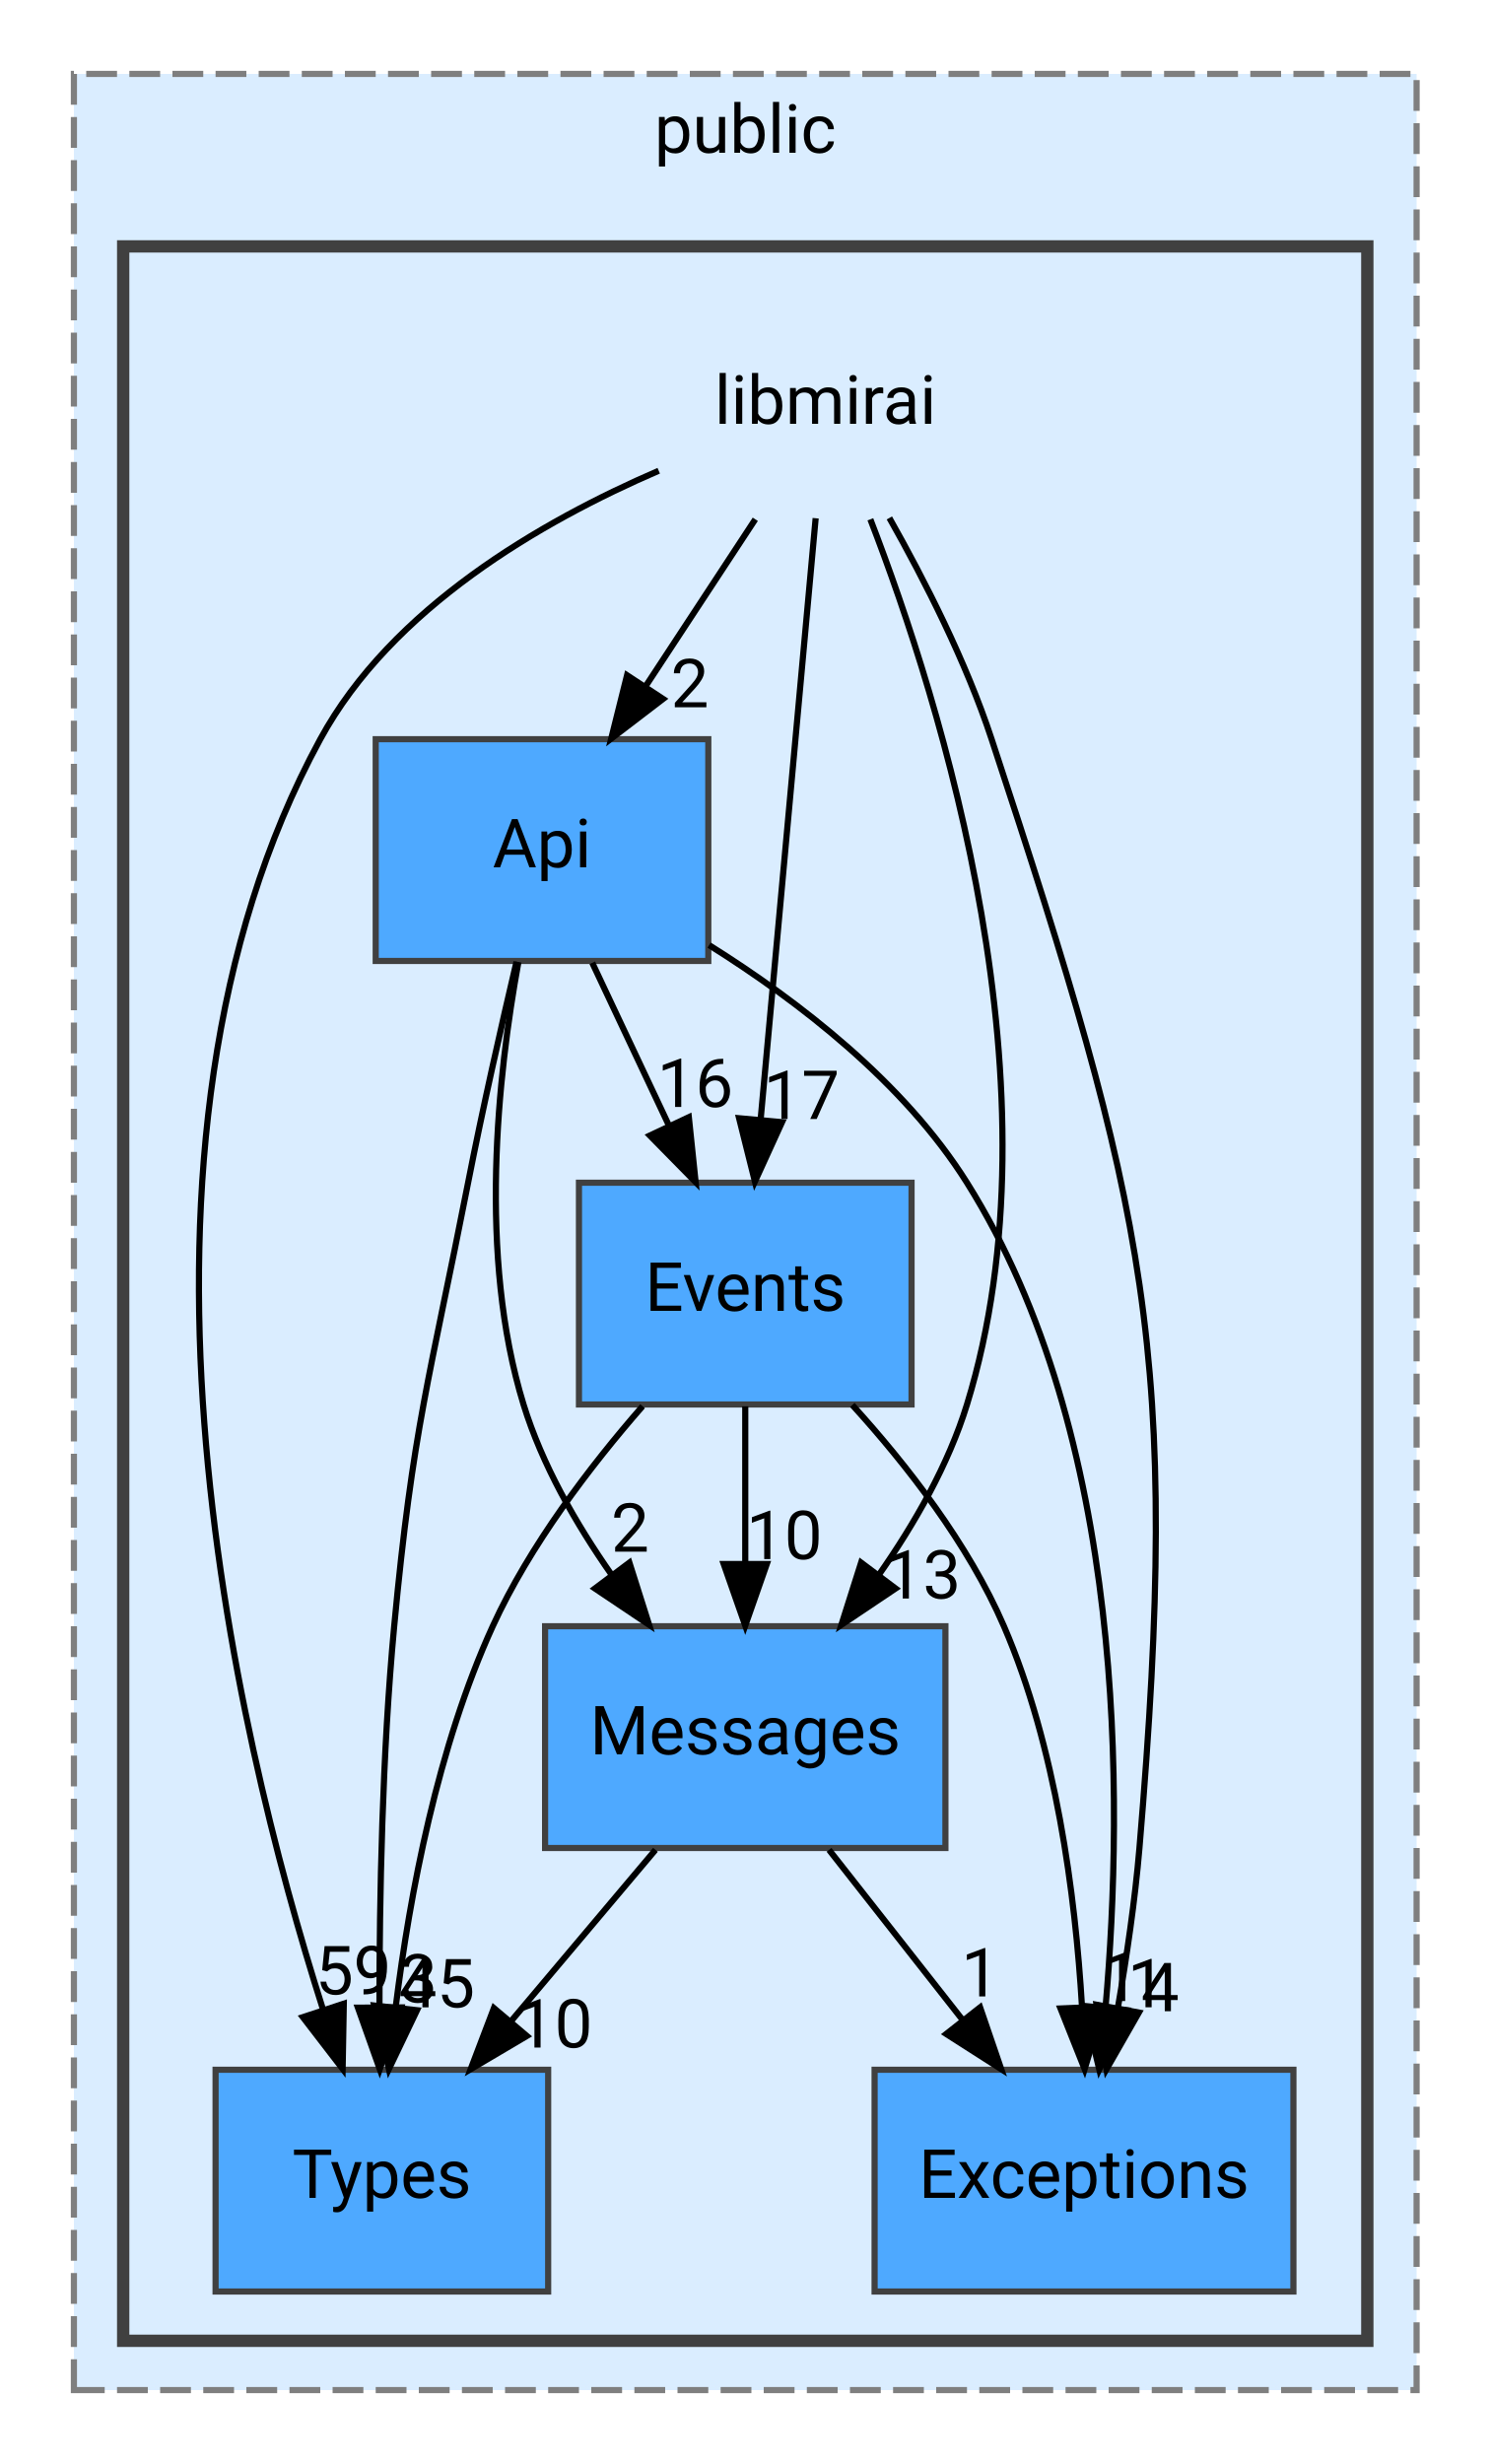
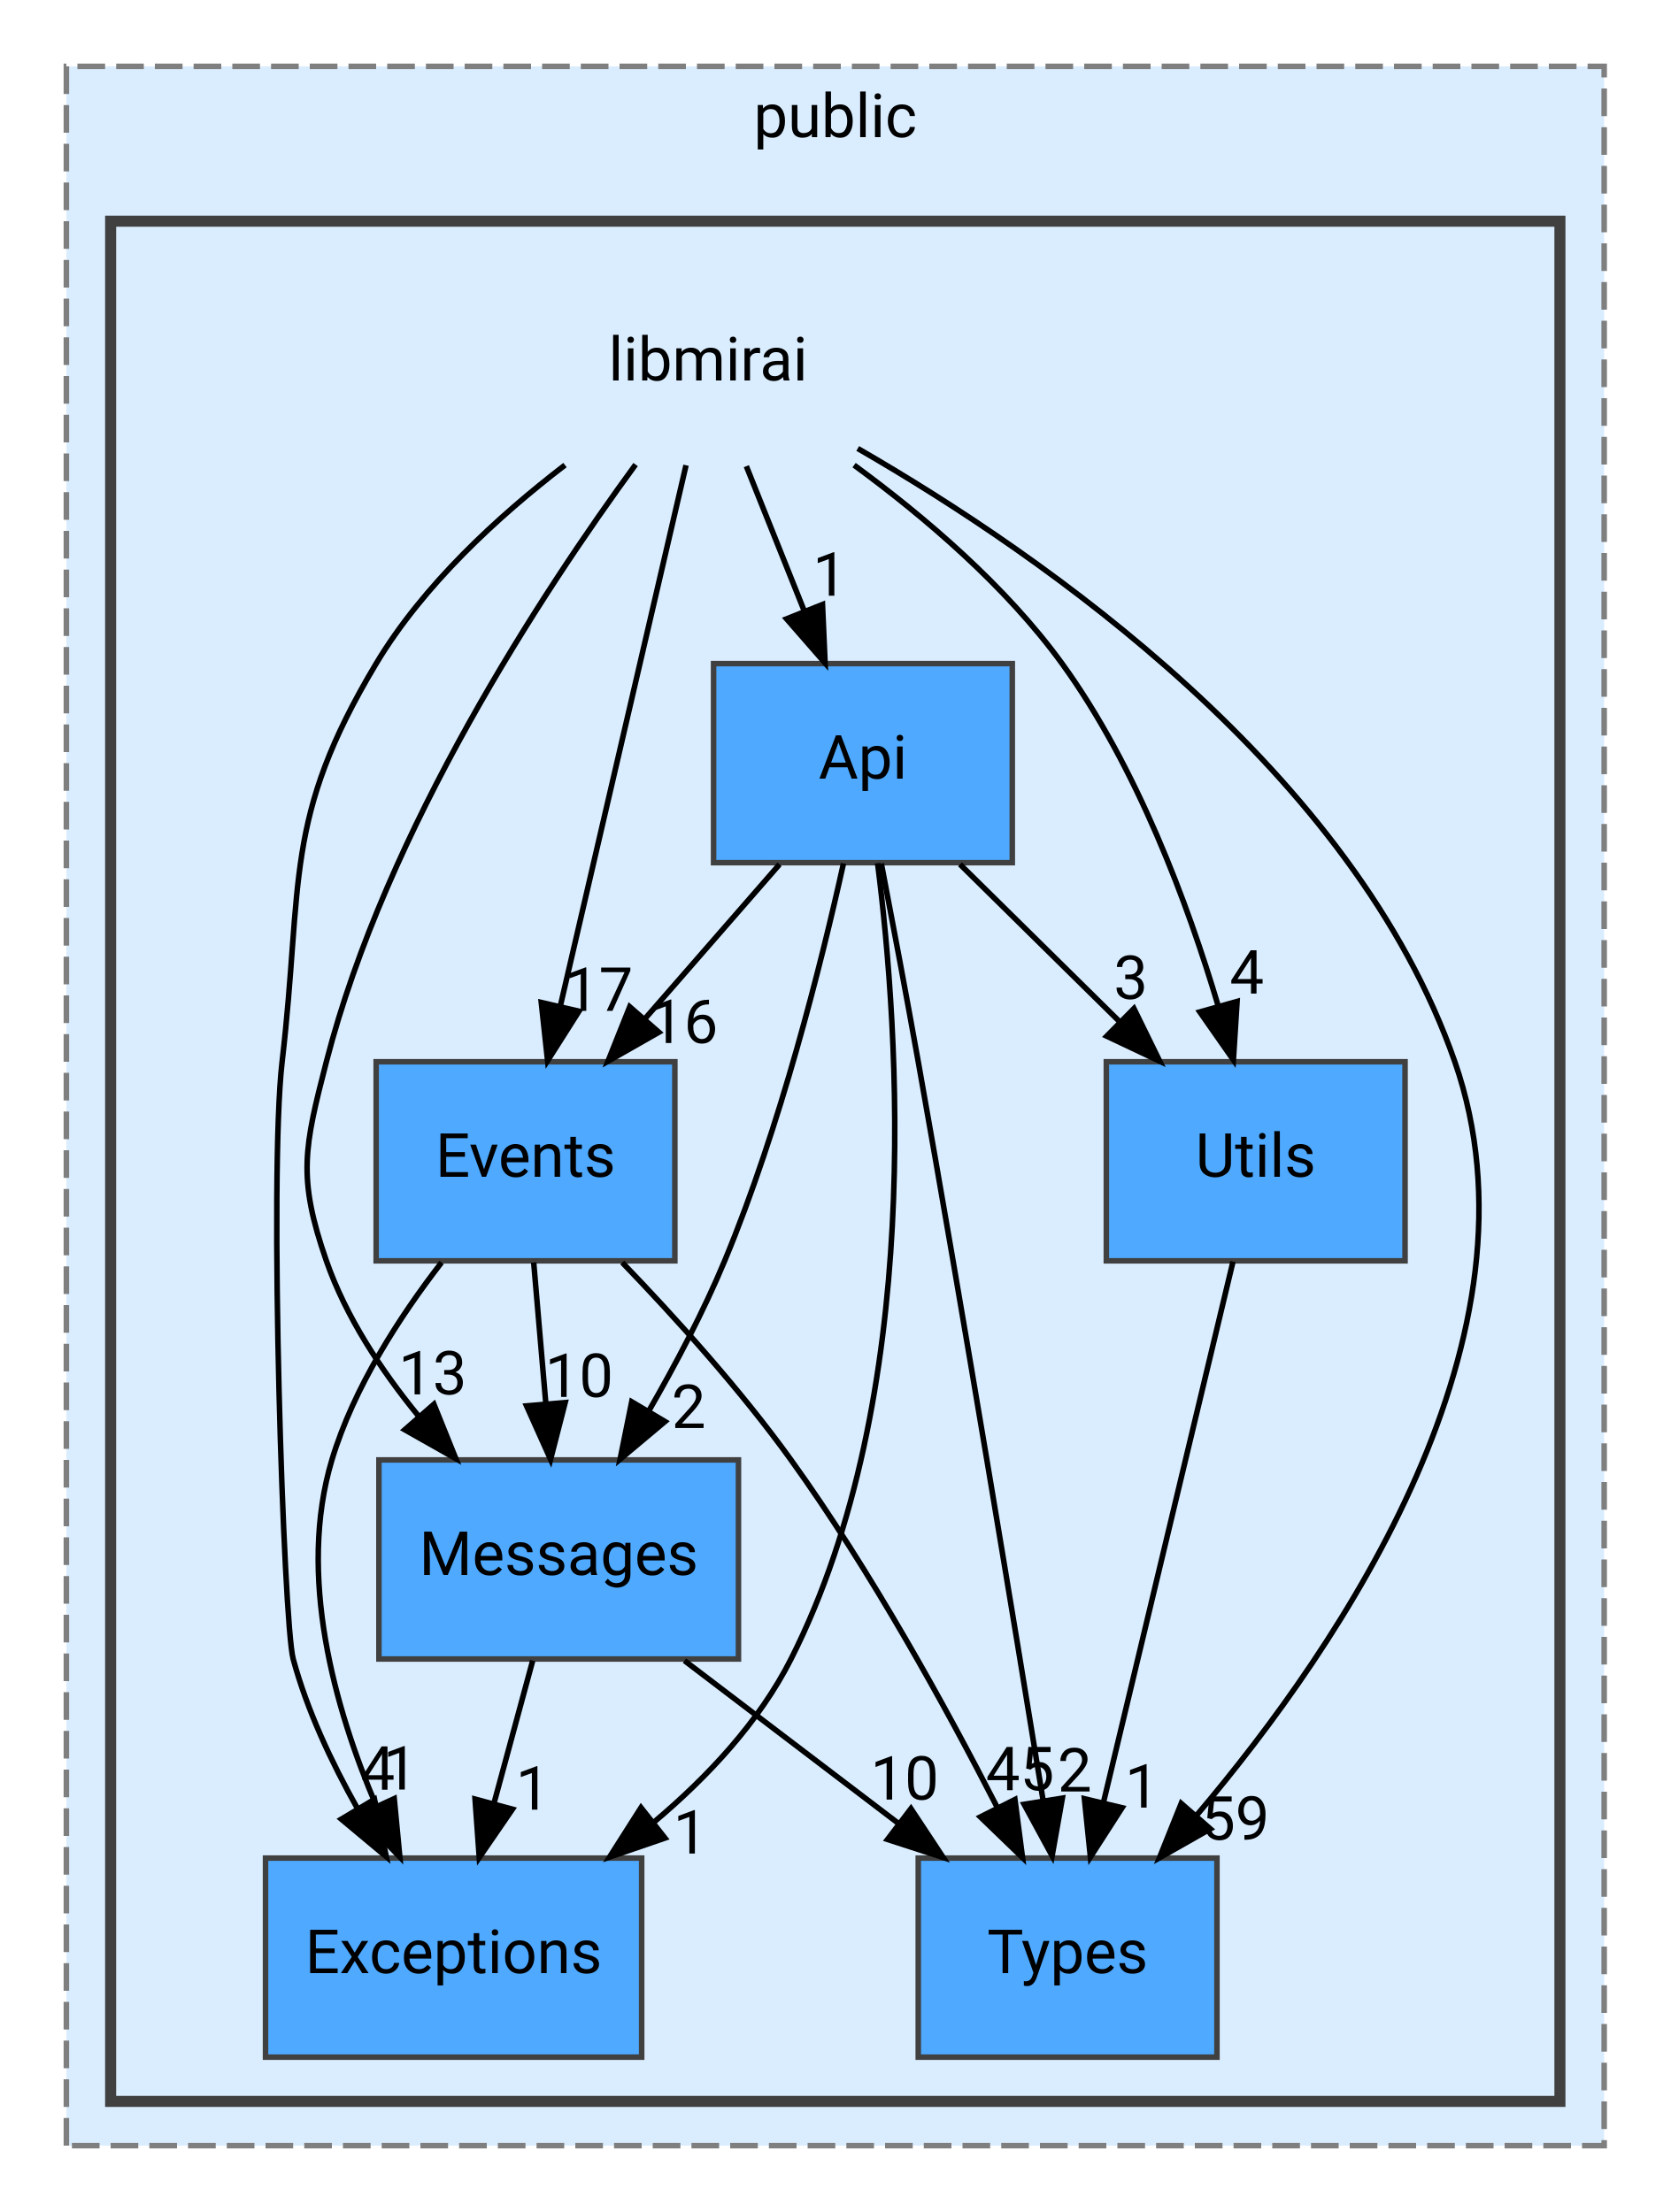
- <svg xmlns="http://www.w3.org/2000/svg" xmlns:xlink="http://www.w3.org/1999/xlink" width="242pt" height="400pt" viewBox="0.00 0.00 242.00 400.00">
+ <svg xmlns="http://www.w3.org/2000/svg" xmlns:xlink="http://www.w3.org/1999/xlink" width="302pt" height="400pt" viewBox="0.00 0.00 302.00 400.00">
  <g id="graph0" class="graph" transform="scale(1 1) rotate(0) translate(4 396)">
    <g id="clust1" class="cluster">
      <g id="a_clust1">
        <a xlink:href="dir_2432e6d01588bf5829668ddc0aacd348.html" target="_top" xlink:title="public">
-           <polygon fill="#daedff" stroke="#7f7f7f" stroke-dasharray="5,2" points="8,-8 8,-384 226,-384 226,-8 8,-8" />
-           <text text-anchor="middle" x="117" y="-371.2" font-family="-apple-system, BlinkMacSystemFont, 'Segoe UI', Roboto, Oxygen, Ubuntu, Cantarell, 'Fira Sans', 'Droid Sans', 'Helvetica Neue', sans-serif" font-size="11.00">public</text>
+           <polygon fill="#daedff" stroke="#7f7f7f" stroke-dasharray="5,2" points="8,-8 8,-384 286,-384 286,-8 8,-8" />
+           <text text-anchor="middle" x="147" y="-371.2" font-family="-apple-system, BlinkMacSystemFont, 'Segoe UI', Roboto, Oxygen, Ubuntu, Cantarell, 'Fira Sans', 'Droid Sans', 'Helvetica Neue', sans-serif" font-size="11.00">public</text>
        </a>
      </g>
    </g>
    <g id="clust2" class="cluster">
      <g id="a_clust2">
        <a xlink:href="dir_6046cf5b588b7c8cda8a2c8a9a5afa80.html" target="_top">
-           <polygon fill="#daedff" stroke="#404040" stroke-width="2" points="16,-16 16,-356 218,-356 218,-16 16,-16" />
+           <polygon fill="#daedff" stroke="#404040" stroke-width="2" points="16,-16 16,-356 278,-356 278,-16 16,-16" />
        </a>
      </g>
    </g>
    <g id="node1" class="node">
-       <text text-anchor="middle" x="130" y="-327.2" font-family="-apple-system, BlinkMacSystemFont, 'Segoe UI', Roboto, Oxygen, Ubuntu, Cantarell, 'Fira Sans', 'Droid Sans', 'Helvetica Neue', sans-serif" font-size="11.00">libmirai</text>
+       <text text-anchor="middle" x="124" y="-327.2" font-family="-apple-system, BlinkMacSystemFont, 'Segoe UI', Roboto, Oxygen, Ubuntu, Cantarell, 'Fira Sans', 'Droid Sans', 'Helvetica Neue', sans-serif" font-size="11.00">libmirai</text>
    </g>
    <g id="node2" class="node">
      <g id="a_node2">
        <a xlink:href="dir_f1f660cd1ca655256dd9360f3608b155.html" target="_top" xlink:title="Api">
-           <polygon fill="#4ea9ff" stroke="#404040" points="111,-276 57,-276 57,-240 111,-240 111,-276" />
-           <text text-anchor="middle" x="84" y="-255.2" font-family="-apple-system, BlinkMacSystemFont, 'Segoe UI', Roboto, Oxygen, Ubuntu, Cantarell, 'Fira Sans', 'Droid Sans', 'Helvetica Neue', sans-serif" font-size="11.00">Api</text>
+           <polygon fill="#4ea9ff" stroke="#404040" points="179,-276 125,-276 125,-240 179,-240 179,-276" />
+           <text text-anchor="middle" x="152" y="-255.2" font-family="-apple-system, BlinkMacSystemFont, 'Segoe UI', Roboto, Oxygen, Ubuntu, Cantarell, 'Fira Sans', 'Droid Sans', 'Helvetica Neue', sans-serif" font-size="11.00">Api</text>
        </a>
      </g>
    </g>
    <g id="edge5" class="edge">
-       <path fill="none" stroke="black" d="M118.63,-311.7C113.28,-303.56 106.8,-293.69 100.89,-284.7" />
-       <polygon fill="black" stroke="black" points="103.66,-282.54 95.24,-276.1 97.81,-286.38 103.66,-282.54" />
+       <path fill="none" stroke="black" d="M130.92,-311.7C134.07,-303.81 137.88,-294.3 141.38,-285.55" />
+       <polygon fill="black" stroke="black" points="144.69,-286.69 145.16,-276.1 138.19,-284.09 144.69,-286.69" />
      <g id="a_edge5-headlabel">
-         <a xlink:href="dir_000006_000000.html" target="_top" xlink:title="2">
-           <text text-anchor="middle" x="108" y="-281.18" font-family="-apple-system, BlinkMacSystemFont, 'Segoe UI', Roboto, Oxygen, Ubuntu, Cantarell, 'Fira Sans', 'Droid Sans', 'Helvetica Neue', sans-serif" font-size="11.00">2</text>
+         <a xlink:href="dir_000006_000000.html" target="_top" xlink:title="1">
+           <text text-anchor="middle" x="146" y="-288.28" font-family="-apple-system, BlinkMacSystemFont, 'Segoe UI', Roboto, Oxygen, Ubuntu, Cantarell, 'Fira Sans', 'Droid Sans', 'Helvetica Neue', sans-serif" font-size="11.00">1</text>
        </a>
      </g>
    </g>
    <g id="node3" class="node">
      <g id="a_node3">
        <a xlink:href="dir_b347b0cf57ea4859dbc7be1fc5cc5095.html" target="_top" xlink:title="Events">
-           <polygon fill="#4ea9ff" stroke="#404040" points="144,-204 90,-204 90,-168 144,-168 144,-204" />
-           <text text-anchor="middle" x="117" y="-183.2" font-family="-apple-system, BlinkMacSystemFont, 'Segoe UI', Roboto, Oxygen, Ubuntu, Cantarell, 'Fira Sans', 'Droid Sans', 'Helvetica Neue', sans-serif" font-size="11.00">Events</text>
+           <polygon fill="#4ea9ff" stroke="#404040" points="118,-204 64,-204 64,-168 118,-168 118,-204" />
+           <text text-anchor="middle" x="91" y="-183.2" font-family="-apple-system, BlinkMacSystemFont, 'Segoe UI', Roboto, Oxygen, Ubuntu, Cantarell, 'Fira Sans', 'Droid Sans', 'Helvetica Neue', sans-serif" font-size="11.00">Events</text>
        </a>
      </g>
    </g>
    <g id="edge3" class="edge">
-       <path fill="none" stroke="black" d="M128.43,-311.87C126.22,-287.67 122.15,-243.21 119.51,-214.39" />
-       <polygon fill="black" stroke="black" points="122.97,-213.83 118.57,-204.19 116,-214.47 122.97,-213.83" />
+       <path fill="none" stroke="black" d="M120.02,-311.87C114.37,-287.56 103.97,-242.82 97.28,-214.01" />
+       <polygon fill="black" stroke="black" points="100.67,-213.14 94.99,-204.19 93.85,-214.72 100.67,-213.14" />
      <g id="a_edge3-headlabel">
        <a xlink:href="dir_000006_000002.html" target="_top" xlink:title="17">
-           <text text-anchor="middle" x="126.13" y="-214.35" font-family="-apple-system, BlinkMacSystemFont, 'Segoe UI', Roboto, Oxygen, Ubuntu, Cantarell, 'Fira Sans', 'Droid Sans', 'Helvetica Neue', sans-serif" font-size="11.00">17</text>
+           <text text-anchor="middle" x="104.25" y="-213.2" font-family="-apple-system, BlinkMacSystemFont, 'Segoe UI', Roboto, Oxygen, Ubuntu, Cantarell, 'Fira Sans', 'Droid Sans', 'Helvetica Neue', sans-serif" font-size="11.00">17</text>
        </a>
      </g>
    </g>
    <g id="node4" class="node">
      <g id="a_node4">
        <a xlink:href="dir_82c7da998ff76e62b0b254ecb47557a2.html" target="_top" xlink:title="Exceptions">
-           <polygon fill="#4ea9ff" stroke="#404040" points="206,-60 138,-60 138,-24 206,-24 206,-60" />
-           <text text-anchor="middle" x="172" y="-39.2" font-family="-apple-system, BlinkMacSystemFont, 'Segoe UI', Roboto, Oxygen, Ubuntu, Cantarell, 'Fira Sans', 'Droid Sans', 'Helvetica Neue', sans-serif" font-size="11.00">Exceptions</text>
+           <polygon fill="#4ea9ff" stroke="#404040" points="112,-60 44,-60 44,-24 112,-24 112,-60" />
+           <text text-anchor="middle" x="78" y="-39.2" font-family="-apple-system, BlinkMacSystemFont, 'Segoe UI', Roboto, Oxygen, Ubuntu, Cantarell, 'Fira Sans', 'Droid Sans', 'Helvetica Neue', sans-serif" font-size="11.00">Exceptions</text>
        </a>
      </g>
    </g>
    <g id="edge2" class="edge">
-       <path fill="none" stroke="black" d="M140.4,-311.92C146.12,-301.8 152.87,-288.55 157,-276 182.25,-199.34 187.78,-176.42 181,-96 180.28,-87.5 178.93,-78.31 177.49,-70.01" />
-       <polygon fill="black" stroke="black" points="180.91,-69.29 175.65,-60.09 174.03,-70.56 180.91,-69.29" />
+       <path fill="none" stroke="black" d="M98.14,-311.9C86.06,-302.64 72.5,-290.19 64,-276 47.11,-247.79 50.8,-236.66 47,-204 44.58,-183.18 47.26,-102.43 49,-96 51.51,-86.73 55.93,-77.31 60.58,-69.04" />
+       <polygon fill="black" stroke="black" points="63.7,-70.63 65.83,-60.25 57.7,-67.04 63.7,-70.63" />
      <g id="a_edge2-headlabel">
        <a xlink:href="dir_000006_000004.html" target="_top" xlink:title="4">
-           <text text-anchor="middle" x="184.36" y="-69.51" font-family="-apple-system, BlinkMacSystemFont, 'Segoe UI', Roboto, Oxygen, Ubuntu, Cantarell, 'Fira Sans', 'Droid Sans', 'Helvetica Neue', sans-serif" font-size="11.00">4</text>
+           <text text-anchor="middle" x="64.3" y="-72.37" font-family="-apple-system, BlinkMacSystemFont, 'Segoe UI', Roboto, Oxygen, Ubuntu, Cantarell, 'Fira Sans', 'Droid Sans', 'Helvetica Neue', sans-serif" font-size="11.00">4</text>
        </a>
      </g>
    </g>
    <g id="node5" class="node">
      <g id="a_node5">
        <a xlink:href="dir_c64ef95c53891570beeeee3d656466cb.html" target="_top" xlink:title="Messages">
-           <polygon fill="#4ea9ff" stroke="#404040" points="149.5,-132 84.5,-132 84.5,-96 149.5,-96 149.5,-132" />
-           <text text-anchor="middle" x="117" y="-111.2" font-family="-apple-system, BlinkMacSystemFont, 'Segoe UI', Roboto, Oxygen, Ubuntu, Cantarell, 'Fira Sans', 'Droid Sans', 'Helvetica Neue', sans-serif" font-size="11.00">Messages</text>
+           <polygon fill="#4ea9ff" stroke="#404040" points="129.5,-132 64.5,-132 64.5,-96 129.5,-96 129.5,-132" />
+           <text text-anchor="middle" x="97" y="-111.2" font-family="-apple-system, BlinkMacSystemFont, 'Segoe UI', Roboto, Oxygen, Ubuntu, Cantarell, 'Fira Sans', 'Droid Sans', 'Helvetica Neue', sans-serif" font-size="11.00">Messages</text>
        </a>
      </g>
    </g>
    <g id="edge4" class="edge">
-       <path fill="none" stroke="black" d="M137.31,-311.7C148.88,-281.78 168.6,-218.74 153,-168 149.99,-158.22 144.49,-148.62 138.68,-140.33" />
-       <polygon fill="black" stroke="black" points="141.41,-138.13 132.61,-132.23 135.81,-142.33 141.41,-138.13" />
+       <path fill="none" stroke="black" d="M110.9,-311.99C94.09,-289 65.82,-246.01 55,-204 51.01,-188.51 49.74,-183.11 55,-168 58.53,-157.86 64.91,-148.19 71.64,-139.96" />
+       <polygon fill="black" stroke="black" points="74.44,-142.07 78.4,-132.24 69.17,-137.46 74.44,-142.07" />
      <g id="a_edge4-headlabel">
        <a xlink:href="dir_000006_000007.html" target="_top" xlink:title="13">
-           <text text-anchor="middle" x="145.83" y="-136.5" font-family="-apple-system, BlinkMacSystemFont, 'Segoe UI', Roboto, Oxygen, Ubuntu, Cantarell, 'Fira Sans', 'Droid Sans', 'Helvetica Neue', sans-serif" font-size="11.00">13</text>
+           <text text-anchor="middle" x="74.21" y="-143.85" font-family="-apple-system, BlinkMacSystemFont, 'Segoe UI', Roboto, Oxygen, Ubuntu, Cantarell, 'Fira Sans', 'Droid Sans', 'Helvetica Neue', sans-serif" font-size="11.00">13</text>
        </a>
      </g>
    </g>
    <g id="node6" class="node">
      <g id="a_node6">
        <a xlink:href="dir_40c6e2b8f2227bab670803ea83edefba.html" target="_top" xlink:title="Types">
-           <polygon fill="#4ea9ff" stroke="#404040" points="85,-60 31,-60 31,-24 85,-24 85,-60" />
-           <text text-anchor="middle" x="58" y="-39.2" font-family="-apple-system, BlinkMacSystemFont, 'Segoe UI', Roboto, Oxygen, Ubuntu, Cantarell, 'Fira Sans', 'Droid Sans', 'Helvetica Neue', sans-serif" font-size="11.00">Types</text>
+           <polygon fill="#4ea9ff" stroke="#404040" points="216,-60 162,-60 162,-24 216,-24 216,-60" />
+           <text text-anchor="middle" x="189" y="-39.2" font-family="-apple-system, BlinkMacSystemFont, 'Segoe UI', Roboto, Oxygen, Ubuntu, Cantarell, 'Fira Sans', 'Droid Sans', 'Helvetica Neue', sans-serif" font-size="11.00">Types</text>
        </a>
      </g>
    </g>
    <g id="edge1" class="edge">
-       <path fill="none" stroke="black" d="M102.95,-319.58C83.82,-311.33 59.59,-297.29 48,-276 11.72,-209.36 33.92,-115.42 48.42,-69.87" />
-       <polygon fill="black" stroke="black" points="51.82,-70.73 51.63,-60.14 45.17,-68.54 51.82,-70.73" />
+       <path fill="none" stroke="black" d="M151.06,-314.9C184.93,-295.37 240.74,-256.49 259,-204 276.19,-154.59 238.85,-99.05 212.39,-67.82" />
+       <polygon fill="black" stroke="black" points="214.81,-65.28 205.6,-60.05 209.54,-69.88 214.81,-65.28" />
      <g id="a_edge1-headlabel">
        <a xlink:href="dir_000006_000009.html" target="_top" xlink:title="59">
-           <text text-anchor="middle" x="53.38" y="-72.24" font-family="-apple-system, BlinkMacSystemFont, 'Segoe UI', Roboto, Oxygen, Ubuntu, Cantarell, 'Fira Sans', 'Droid Sans', 'Helvetica Neue', sans-serif" font-size="11.00">59</text>
+           <text text-anchor="middle" x="219.32" y="-63.32" font-family="-apple-system, BlinkMacSystemFont, 'Segoe UI', Roboto, Oxygen, Ubuntu, Cantarell, 'Fira Sans', 'Droid Sans', 'Helvetica Neue', sans-serif" font-size="11.00">59</text>
+         </a>
+       </g>
+     </g>
+     <g id="node7" class="node">
+       <g id="a_node7">
+         <a xlink:href="dir_f7ea27b7191626960b587f89d1882457.html" target="_top" xlink:title="Utils">
+           <polygon fill="#4ea9ff" stroke="#404040" points="250,-204 196,-204 196,-168 250,-168 250,-204" />
+           <text text-anchor="middle" x="223" y="-183.2" font-family="-apple-system, BlinkMacSystemFont, 'Segoe UI', Roboto, Oxygen, Ubuntu, Cantarell, 'Fira Sans', 'Droid Sans', 'Helvetica Neue', sans-serif" font-size="11.00">Utils</text>
+         </a>
+       </g>
+     </g>
+     <g id="edge6" class="edge">
+       <path fill="none" stroke="black" d="M150.4,-311.89C163.15,-302.54 177.84,-290.02 188,-276 201.56,-257.28 210.72,-232.6 216.26,-213.98" />
+       <polygon fill="black" stroke="black" points="219.64,-214.91 218.97,-204.33 212.9,-213.01 219.64,-214.91" />
+       <g id="a_edge6-headlabel">
+         <a xlink:href="dir_000006_000010.html" target="_top" xlink:title="4">
+           <text text-anchor="middle" x="221.4" y="-216.33" font-family="-apple-system, BlinkMacSystemFont, 'Segoe UI', Roboto, Oxygen, Ubuntu, Cantarell, 'Fira Sans', 'Droid Sans', 'Helvetica Neue', sans-serif" font-size="11.00">4</text>
+         </a>
+       </g>
+     </g>
+     <g id="edge9" class="edge">
+       <path fill="none" stroke="black" d="M136.92,-239.7C129.61,-231.3 120.69,-221.07 112.66,-211.86" />
+       <polygon fill="black" stroke="black" points="115.11,-209.34 105.91,-204.1 109.84,-213.94 115.11,-209.34" />
+       <g id="a_edge9-headlabel">
+         <a xlink:href="dir_000000_000002.html" target="_top" xlink:title="16">
+           <text text-anchor="middle" x="119.62" y="-207.39" font-family="-apple-system, BlinkMacSystemFont, 'Segoe UI', Roboto, Oxygen, Ubuntu, Cantarell, 'Fira Sans', 'Droid Sans', 'Helvetica Neue', sans-serif" font-size="11.00">16</text>
        </a>
      </g>
    </g>
    <g id="edge8" class="edge">
-       <path fill="none" stroke="black" d="M92.16,-239.7C95.91,-231.73 100.45,-222.1 104.62,-213.26" />
-       <polygon fill="black" stroke="black" points="107.84,-214.64 108.94,-204.1 101.51,-211.66 107.84,-214.64" />
+       <path fill="none" stroke="black" d="M154.65,-239.9C158.55,-209.2 163.04,-143.55 139,-96 133.26,-84.65 123.95,-74.7 114.3,-66.57" />
+       <polygon fill="black" stroke="black" points="116.21,-63.62 106.19,-60.18 111.88,-69.12 116.21,-63.62" />
      <g id="a_edge8-headlabel">
-         <a xlink:href="dir_000000_000002.html" target="_top" xlink:title="16">
-           <text text-anchor="middle" x="108.87" y="-216.3" font-family="-apple-system, BlinkMacSystemFont, 'Segoe UI', Roboto, Oxygen, Ubuntu, Cantarell, 'Fira Sans', 'Droid Sans', 'Helvetica Neue', sans-serif" font-size="11.00">16</text>
+         <a xlink:href="dir_000000_000004.html" target="_top" xlink:title="1">
+           <text text-anchor="middle" x="120.79" y="-60.82" font-family="-apple-system, BlinkMacSystemFont, 'Segoe UI', Roboto, Oxygen, Ubuntu, Cantarell, 'Fira Sans', 'Droid Sans', 'Helvetica Neue', sans-serif" font-size="11.00">1</text>
+         </a>
+       </g>
+     </g>
+     <g id="edge10" class="edge">
+       <path fill="none" stroke="black" d="M148.48,-239.86C144.44,-221.63 137.05,-192.15 127,-168 123.18,-158.82 118.12,-149.24 113.25,-140.79" />
+       <polygon fill="black" stroke="black" points="116.22,-138.94 108.1,-132.13 110.2,-142.51 116.22,-138.94" />
+       <g id="a_edge10-headlabel">
+         <a xlink:href="dir_000000_000007.html" target="_top" xlink:title="2">
+           <text text-anchor="middle" x="120.5" y="-137.77" font-family="-apple-system, BlinkMacSystemFont, 'Segoe UI', Roboto, Oxygen, Ubuntu, Cantarell, 'Fira Sans', 'Droid Sans', 'Helvetica Neue', sans-serif" font-size="11.00">2</text>
        </a>
      </g>
    </g>
    <g id="edge7" class="edge">
-       <path fill="none" stroke="black" d="M111.13,-242.57C125.74,-233.42 142.8,-220.25 153,-204 178.79,-162.92 178.47,-104.18 175.5,-70.18" />
-       <polygon fill="black" stroke="black" points="178.97,-69.66 174.48,-60.06 172,-70.36 178.97,-69.66" />
+       <path fill="none" stroke="black" d="M155.33,-239.83C157.32,-229.46 159.86,-215.98 162,-204 170.35,-157.12 179.37,-102.43 184.58,-70.37" />
+       <polygon fill="black" stroke="black" points="188.05,-70.84 186.2,-60.41 181.14,-69.72 188.05,-70.84" />
      <g id="a_edge7-headlabel">
-         <a xlink:href="dir_000000_000004.html" target="_top" xlink:title="1">
-           <text text-anchor="middle" x="182.15" y="-70.15" font-family="-apple-system, BlinkMacSystemFont, 'Segoe UI', Roboto, Oxygen, Ubuntu, Cantarell, 'Fira Sans', 'Droid Sans', 'Helvetica Neue', sans-serif" font-size="11.00">1</text>
-         </a>
-       </g>
-     </g>
-     <g id="edge9" class="edge">
-       <path fill="none" stroke="black" d="M80.17,-239.83C76.83,-221.58 73.59,-192.09 81,-168 84.01,-158.22 89.51,-148.62 95.32,-140.33" />
-       <polygon fill="black" stroke="black" points="98.19,-142.33 101.39,-132.23 92.59,-138.13 98.19,-142.33" />
-       <g id="a_edge9-headlabel">
-         <a xlink:href="dir_000000_000007.html" target="_top" xlink:title="2">
-           <text text-anchor="middle" x="98.31" y="-144.11" font-family="-apple-system, BlinkMacSystemFont, 'Segoe UI', Roboto, Oxygen, Ubuntu, Cantarell, 'Fira Sans', 'Droid Sans', 'Helvetica Neue', sans-serif" font-size="11.00">2</text>
-         </a>
-       </g>
-     </g>
-     <g id="edge6" class="edge">
-       <path fill="none" stroke="black" d="M79.86,-239.87C77.42,-229.51 74.36,-216.03 72,-204 65.75,-172.17 63.04,-164.3 60,-132 58.06,-111.36 57.6,-87.91 57.61,-70.26" />
-       <polygon fill="black" stroke="black" points="61.11,-70.12 57.66,-60.1 54.11,-70.08 61.11,-70.12" />
-       <g id="a_edge6-headlabel">
-         <a xlink:href="dir_000000_000009.html" target="_top" xlink:title="3">
-           <text text-anchor="middle" x="63.93" y="-70.93" font-family="-apple-system, BlinkMacSystemFont, 'Segoe UI', Roboto, Oxygen, Ubuntu, Cantarell, 'Fira Sans', 'Droid Sans', 'Helvetica Neue', sans-serif" font-size="11.00">3</text>
+         <a xlink:href="dir_000000_000009.html" target="_top" xlink:title="2">
+           <text text-anchor="middle" x="190.28" y="-72.05" font-family="-apple-system, BlinkMacSystemFont, 'Segoe UI', Roboto, Oxygen, Ubuntu, Cantarell, 'Fira Sans', 'Droid Sans', 'Helvetica Neue', sans-serif" font-size="11.00">2</text>
        </a>
      </g>
    </g>
    <g id="edge11" class="edge">
-       <path fill="none" stroke="black" d="M134.38,-167.92C143.2,-158.22 153.23,-145.37 159,-132 167.45,-112.44 170.58,-88.44 171.67,-70.3" />
-       <polygon fill="black" stroke="black" points="175.17,-70.25 172.1,-60.11 168.18,-69.95 175.17,-70.25" />
+       <path fill="none" stroke="black" d="M169.55,-239.7C178.23,-231.14 188.86,-220.66 198.35,-211.3" />
+       <polygon fill="black" stroke="black" points="200.99,-213.62 205.65,-204.1 196.07,-208.63 200.99,-213.62" />
      <g id="a_edge11-headlabel">
+         <a xlink:href="dir_000000_000010.html" target="_top" xlink:title="3">
+           <text text-anchor="middle" x="200.42" y="-215.36" font-family="-apple-system, BlinkMacSystemFont, 'Segoe UI', Roboto, Oxygen, Ubuntu, Cantarell, 'Fira Sans', 'Droid Sans', 'Helvetica Neue', sans-serif" font-size="11.00">3</text>
+         </a>
+       </g>
+     </g>
+     <g id="edge13" class="edge">
+       <path fill="none" stroke="black" d="M75.82,-167.7C68.27,-157.94 59.93,-145.1 56,-132 49.74,-111.16 56.44,-87.21 64.04,-69.4" />
+       <polygon fill="black" stroke="black" points="67.27,-70.75 68.28,-60.2 60.92,-67.82 67.27,-70.75" />
+       <g id="a_edge13-headlabel">
        <a xlink:href="dir_000002_000004.html" target="_top" xlink:title="1">
-           <text text-anchor="middle" x="177.86" y="-71.16" font-family="-apple-system, BlinkMacSystemFont, 'Segoe UI', Roboto, Oxygen, Ubuntu, Cantarell, 'Fira Sans', 'Droid Sans', 'Helvetica Neue', sans-serif" font-size="11.00">1</text>
+           <text text-anchor="middle" x="68.35" y="-72.4" font-family="-apple-system, BlinkMacSystemFont, 'Segoe UI', Roboto, Oxygen, Ubuntu, Cantarell, 'Fira Sans', 'Droid Sans', 'Helvetica Neue', sans-serif" font-size="11.00">1</text>
+         </a>
+       </g>
+     </g>
+     <g id="edge14" class="edge">
+       <path fill="none" stroke="black" d="M92.48,-167.7C93.14,-159.98 93.94,-150.71 94.68,-142.11" />
+       <polygon fill="black" stroke="black" points="98.17,-142.37 95.53,-132.1 91.19,-141.77 98.17,-142.37" />
+       <g id="a_edge14-headlabel">
+         <a xlink:href="dir_000002_000007.html" target="_top" xlink:title="10">
+           <text text-anchor="middle" x="100.69" y="-143.39" font-family="-apple-system, BlinkMacSystemFont, 'Segoe UI', Roboto, Oxygen, Ubuntu, Cantarell, 'Fira Sans', 'Droid Sans', 'Helvetica Neue', sans-serif" font-size="11.00">10</text>
        </a>
      </g>
    </g>
    <g id="edge12" class="edge">
-       <path fill="none" stroke="black" d="M117,-167.7C117,-159.98 117,-150.71 117,-142.11" />
-       <polygon fill="black" stroke="black" points="120.5,-142.1 117,-132.1 113.5,-142.1 120.5,-142.1" />
+       <path fill="none" stroke="black" d="M108.49,-167.7C118.09,-157.73 129.86,-144.7 139,-132 153.39,-112 166.9,-87.48 176.24,-69.24" />
+       <polygon fill="black" stroke="black" points="179.48,-70.59 180.85,-60.08 173.23,-67.44 179.48,-70.59" />
      <g id="a_edge12-headlabel">
-         <a xlink:href="dir_000002_000007.html" target="_top" xlink:title="10">
-           <text text-anchor="middle" x="123.34" y="-142.9" font-family="-apple-system, BlinkMacSystemFont, 'Segoe UI', Roboto, Oxygen, Ubuntu, Cantarell, 'Fira Sans', 'Droid Sans', 'Helvetica Neue', sans-serif" font-size="11.00">10</text>
-         </a>
-       </g>
-     </g>
-     <g id="edge10" class="edge">
-       <path fill="none" stroke="black" d="M100.33,-167.72C91.81,-157.96 82,-145.12 76,-132 67.05,-112.44 62.53,-88.44 60.26,-70.3" />
-       <polygon fill="black" stroke="black" points="63.71,-69.67 59.14,-60.11 56.75,-70.43 63.71,-69.67" />
-       <g id="a_edge10-headlabel">
        <a xlink:href="dir_000002_000009.html" target="_top" xlink:title="45">
-           <text text-anchor="middle" x="66.92" y="-70.13" font-family="-apple-system, BlinkMacSystemFont, 'Segoe UI', Roboto, Oxygen, Ubuntu, Cantarell, 'Fira Sans', 'Droid Sans', 'Helvetica Neue', sans-serif" font-size="11.00">45</text>
-         </a>
-       </g>
-     </g>
-     <g id="edge14" class="edge">
-       <path fill="none" stroke="black" d="M130.6,-95.7C137.12,-87.39 145.07,-77.28 152.25,-68.14" />
-       <polygon fill="black" stroke="black" points="155.13,-70.13 158.56,-60.1 149.63,-65.81 155.13,-70.13" />
-       <g id="a_edge14-headlabel">
+           <text text-anchor="middle" x="180.4" y="-72.27" font-family="-apple-system, BlinkMacSystemFont, 'Segoe UI', Roboto, Oxygen, Ubuntu, Cantarell, 'Fira Sans', 'Droid Sans', 'Helvetica Neue', sans-serif" font-size="11.00">45</text>
+         </a>
+       </g>
+     </g>
+     <g id="edge16" class="edge">
+       <path fill="none" stroke="black" d="M92.3,-95.7C90.19,-87.9 87.64,-78.51 85.28,-69.83" />
+       <polygon fill="black" stroke="black" points="88.64,-68.84 82.64,-60.1 81.88,-70.67 88.64,-68.84" />
+       <g id="a_edge16-headlabel">
        <a xlink:href="dir_000007_000004.html" target="_top" xlink:title="1">
-           <text text-anchor="middle" x="155.15" y="-71.91" font-family="-apple-system, BlinkMacSystemFont, 'Segoe UI', Roboto, Oxygen, Ubuntu, Cantarell, 'Fira Sans', 'Droid Sans', 'Helvetica Neue', sans-serif" font-size="11.00">1</text>
-         </a>
-       </g>
-     </g>
-     <g id="edge13" class="edge">
-       <path fill="none" stroke="black" d="M102.42,-95.7C95.34,-87.3 86.72,-77.07 78.95,-67.86" />
-       <polygon fill="black" stroke="black" points="81.54,-65.49 72.42,-60.1 76.19,-70.01 81.54,-65.49" />
-       <g id="a_edge13-headlabel">
+           <text text-anchor="middle" x="92.32" y="-68.76" font-family="-apple-system, BlinkMacSystemFont, 'Segoe UI', Roboto, Oxygen, Ubuntu, Cantarell, 'Fira Sans', 'Droid Sans', 'Helvetica Neue', sans-serif" font-size="11.00">1</text>
+         </a>
+       </g>
+     </g>
+     <g id="edge15" class="edge">
+       <path fill="none" stroke="black" d="M119.74,-95.7C131.44,-86.8 145.86,-75.82 158.51,-66.2" />
+       <polygon fill="black" stroke="black" points="160.68,-68.94 166.52,-60.1 156.44,-63.37 160.68,-68.94" />
+       <g id="a_edge15-headlabel">
        <a xlink:href="dir_000007_000009.html" target="_top" xlink:title="10">
-           <text text-anchor="middle" x="86.03" y="-63.61" font-family="-apple-system, BlinkMacSystemFont, 'Segoe UI', Roboto, Oxygen, Ubuntu, Cantarell, 'Fira Sans', 'Droid Sans', 'Helvetica Neue', sans-serif" font-size="11.00">10</text>
+           <text text-anchor="middle" x="159.54" y="-70.58" font-family="-apple-system, BlinkMacSystemFont, 'Segoe UI', Roboto, Oxygen, Ubuntu, Cantarell, 'Fira Sans', 'Droid Sans', 'Helvetica Neue', sans-serif" font-size="11.00">10</text>
+         </a>
+       </g>
+     </g>
+     <g id="edge17" class="edge">
+       <path fill="none" stroke="black" d="M218.9,-167.87C213.08,-143.56 202.37,-98.82 195.47,-70.01" />
+       <polygon fill="black" stroke="black" points="198.85,-69.1 193.12,-60.19 192.04,-70.73 198.85,-69.1" />
+       <g id="a_edge17-headlabel">
+         <a xlink:href="dir_000010_000009.html" target="_top" xlink:title="1">
+           <text text-anchor="middle" x="202.45" y="-69.13" font-family="-apple-system, BlinkMacSystemFont, 'Segoe UI', Roboto, Oxygen, Ubuntu, Cantarell, 'Fira Sans', 'Droid Sans', 'Helvetica Neue', sans-serif" font-size="11.00">1</text>
        </a>
      </g>
    </g>
  </g>
</svg>
